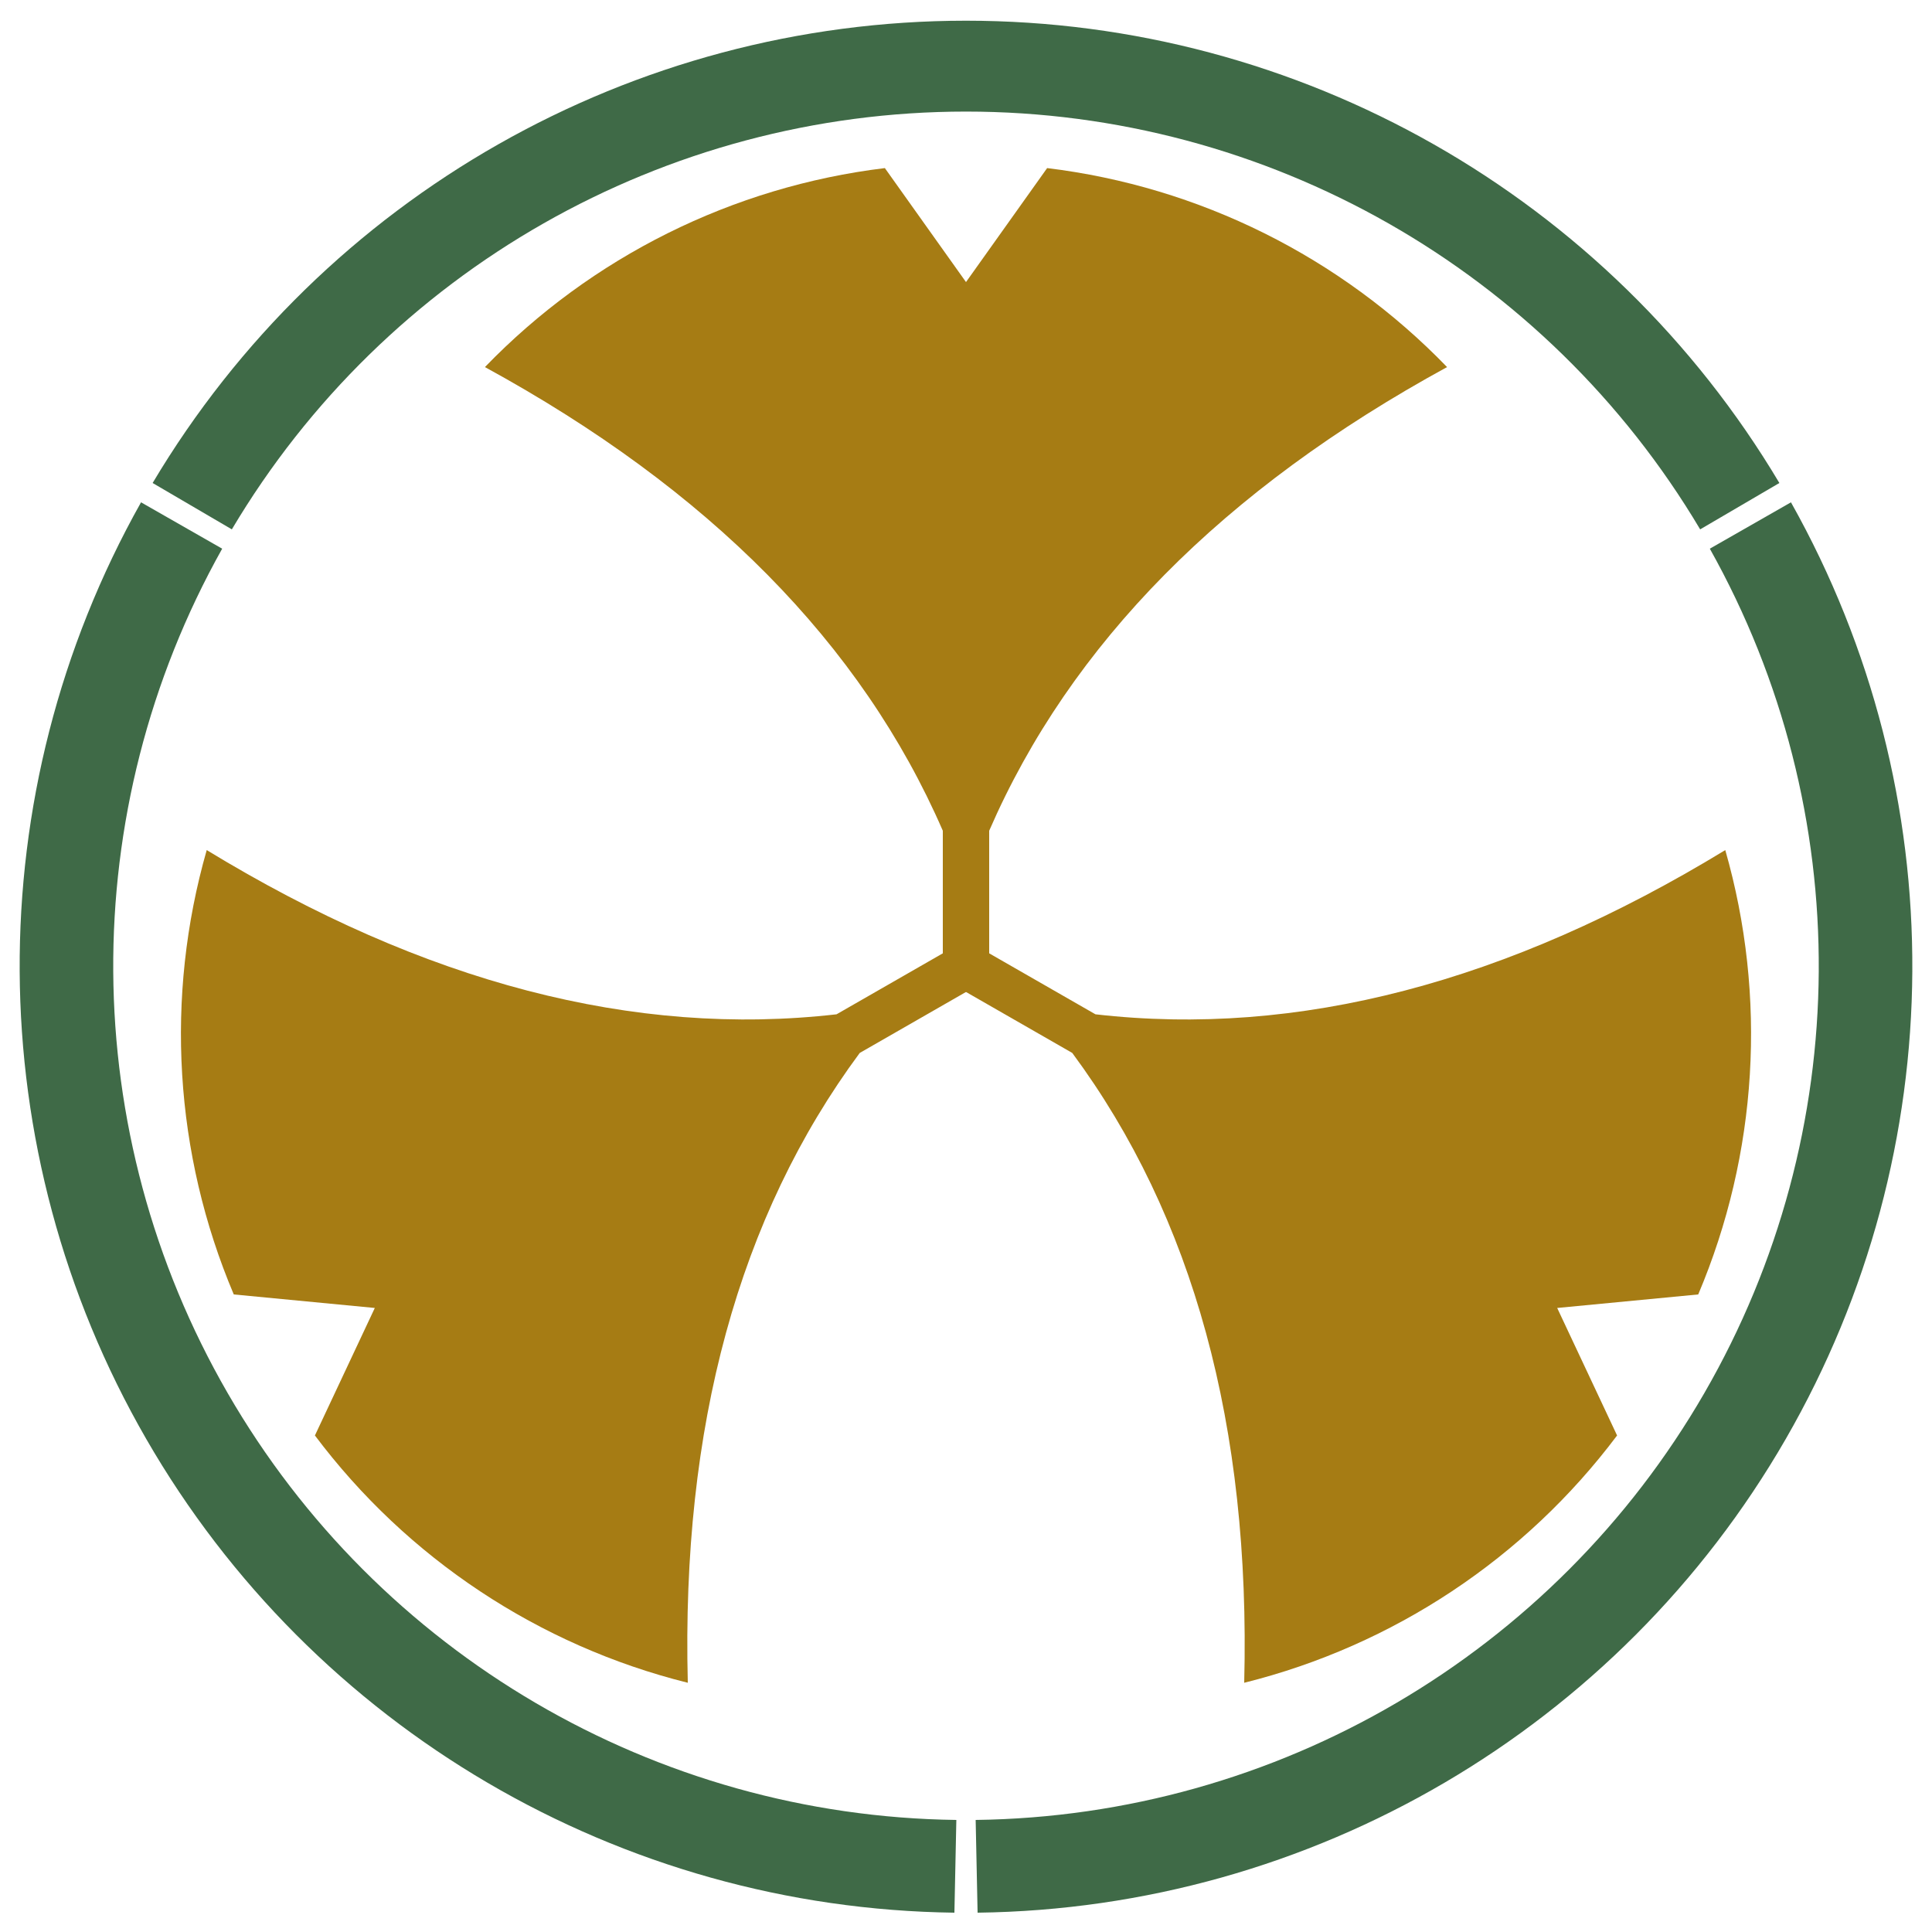
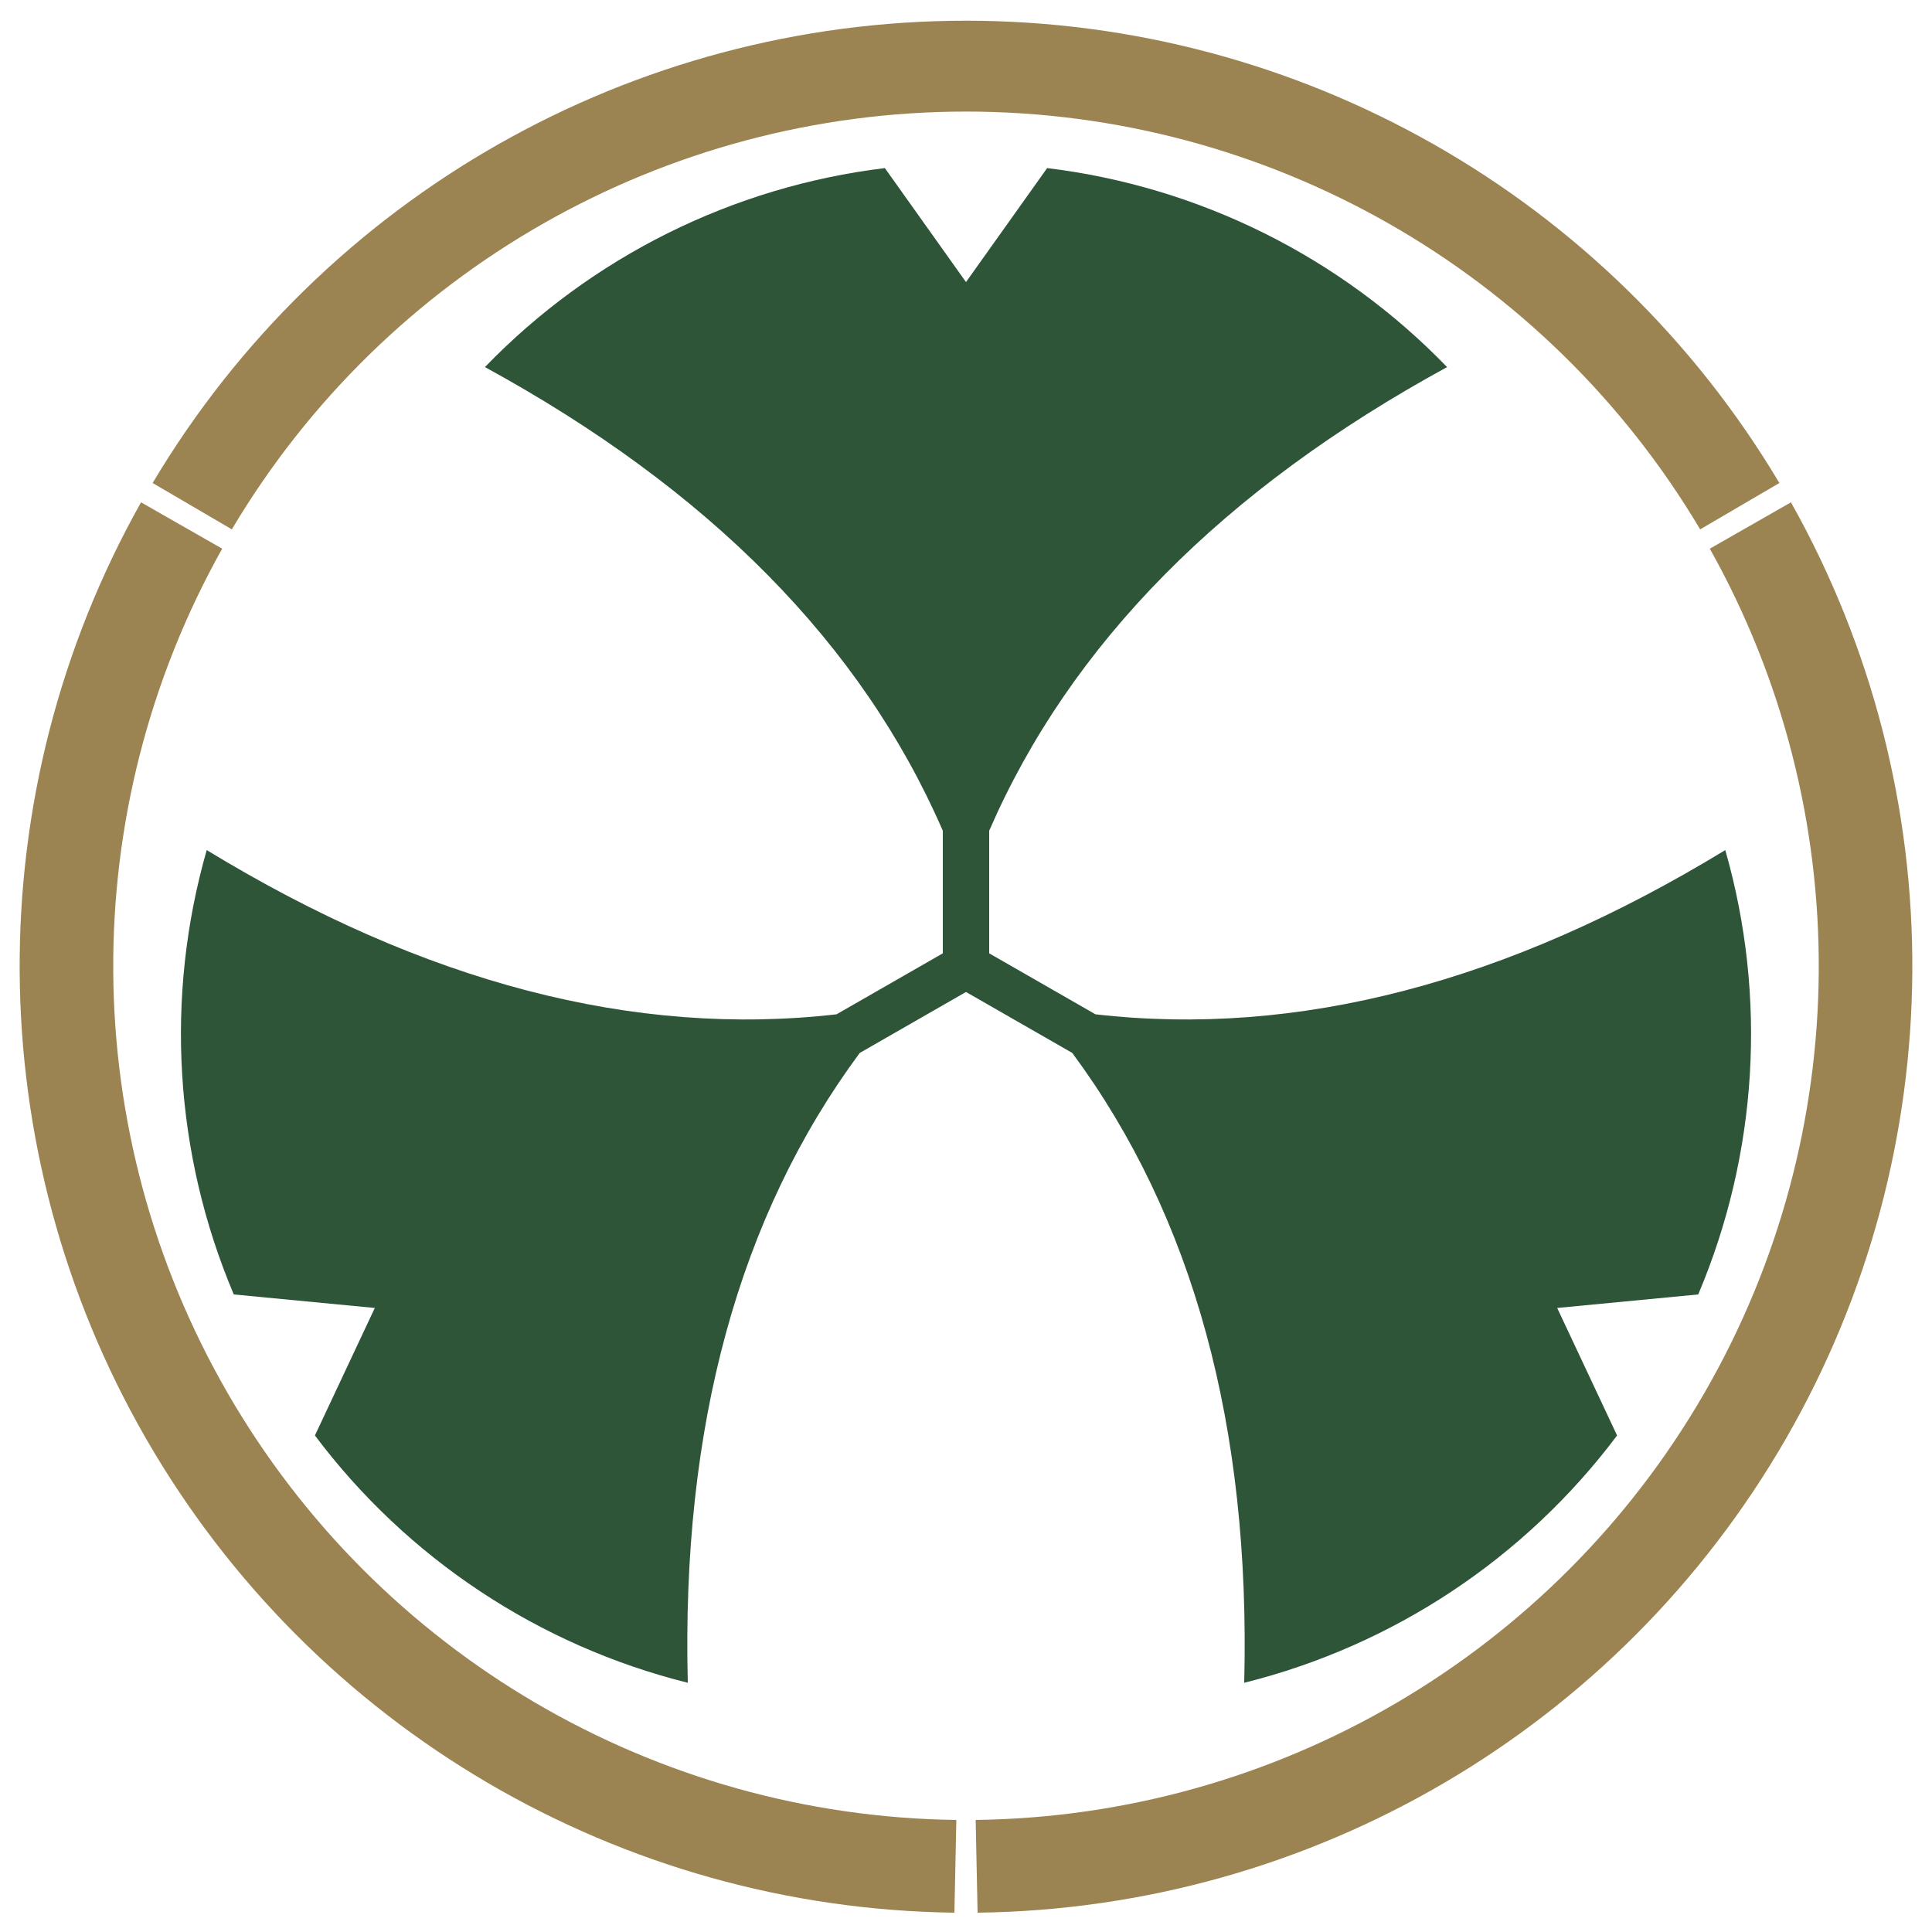
<svg xmlns="http://www.w3.org/2000/svg" viewBox="0 0 100 100" role="img" aria-label="Kamon của Gen">
-   <style>.ring{fill:#3f6a47}.leaf{fill:#a67c14}@media (prefers-color-scheme:dark){.ring{fill:#8fbf95}.leaf{fill:#e3c05e}}</style>
+   <style>.ring{fill:#9c8352}.leaf{fill:#2e5538}@media (prefers-color-scheme:dark){.ring{fill:#c8b07a}.leaf{fill:#8fbf95}}</style>
  <g fill="currentColor">
    <path class="ring" fill-rule="evenodd" d="M92.7 26A49.0 49.0 0 0 1 50.6 99L50.5 94.2A44.2 44.2 0 0 0 88.5 28.4ZM49.4 99A49.0 49.0 0 0 1 7.3 26L11.5 28.4A44.2 44.2 0 0 0 49.5 94.2ZM7.9 25A49.0 49.0 0 0 1 92.1 25L88 27.4A44.2 44.2 0 0 0 12 27.4Z" />
    <path class="leaf" style="--delay:0.75s" fill-rule="evenodd" d="M51.2 50L51.2 43Q57.5 28.5 74.9 19A34.6 34.6 0 0 0 54.2 8.7L50 14.6L45.8 8.7A34.6 34.6 0 0 0 25.1 19Q42.5 28.5 48.8 43L48.8 50Z" />
    <path class="leaf" style="--delay:0.91s" fill-rule="evenodd" d="M49.4 51L55.5 54.5Q64.9 67.2 64.4 87.1A34.6 34.6 0 0 0 83.7 74.3L80.6 67.7L87.9 67A34.6 34.6 0 0 0 89.3 44Q72.4 54.3 56.7 52.5L50.6 49Z" />
    <path class="leaf" style="--delay:1.07s" fill-rule="evenodd" d="M49.4 49L43.3 52.5Q27.6 54.3 10.7 44A34.6 34.6 0 0 0 12.1 67L19.4 67.7L16.3 74.3A34.6 34.6 0 0 0 35.6 87.1Q35.1 67.2 44.5 54.5L50.6 51Z" />
  </g>
</svg>
